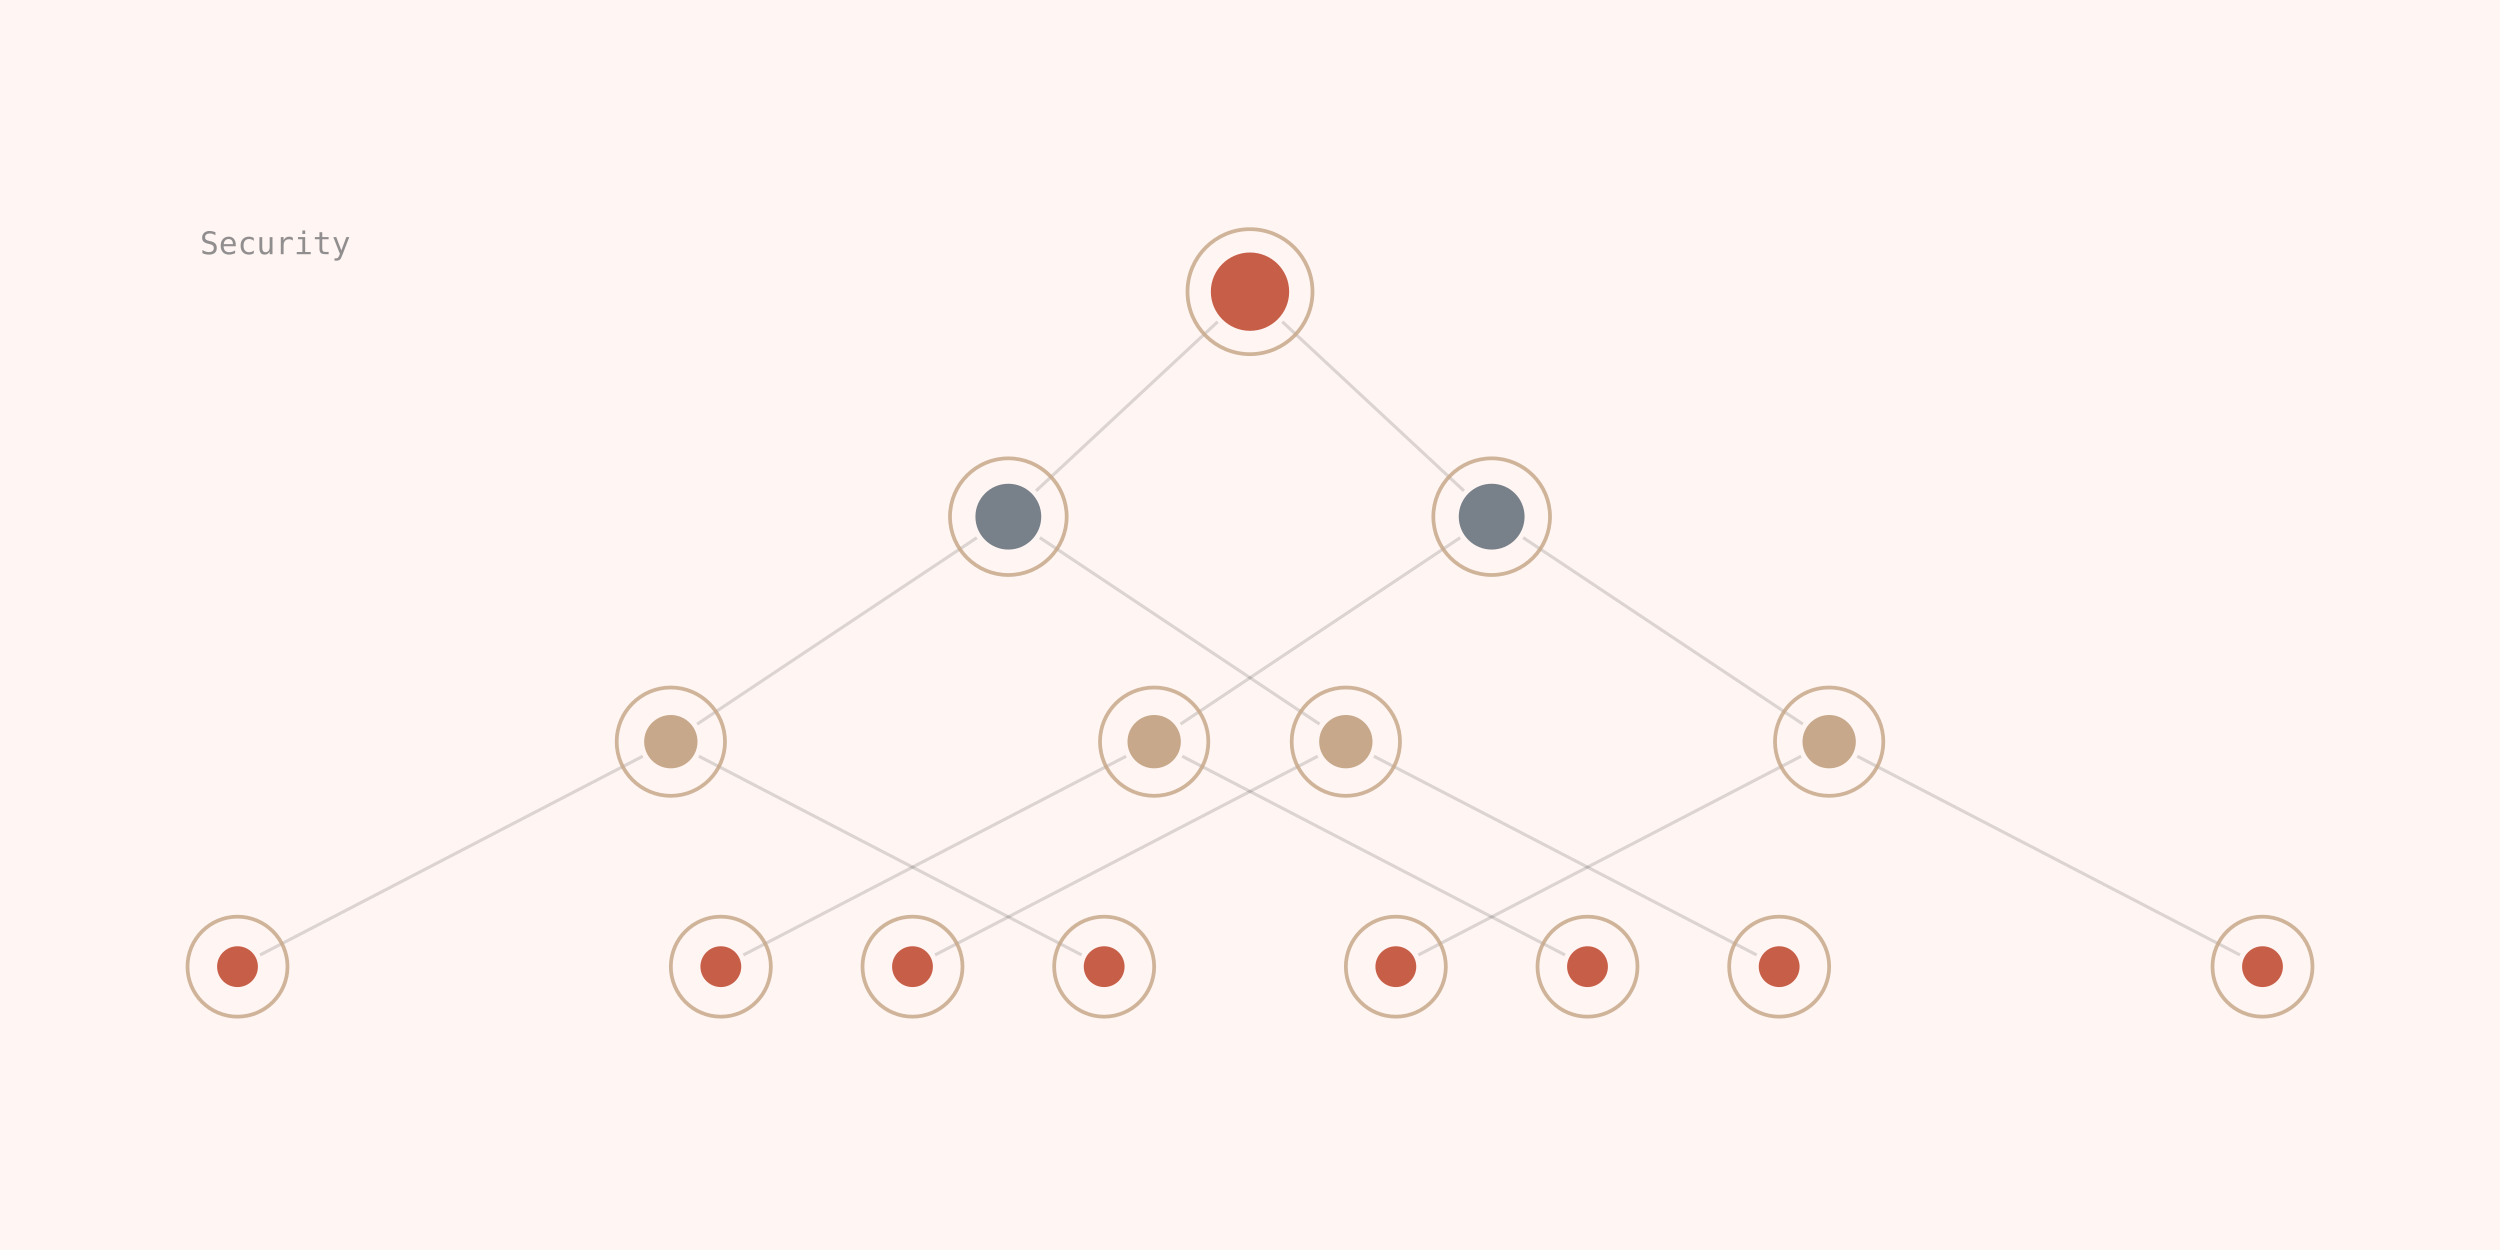
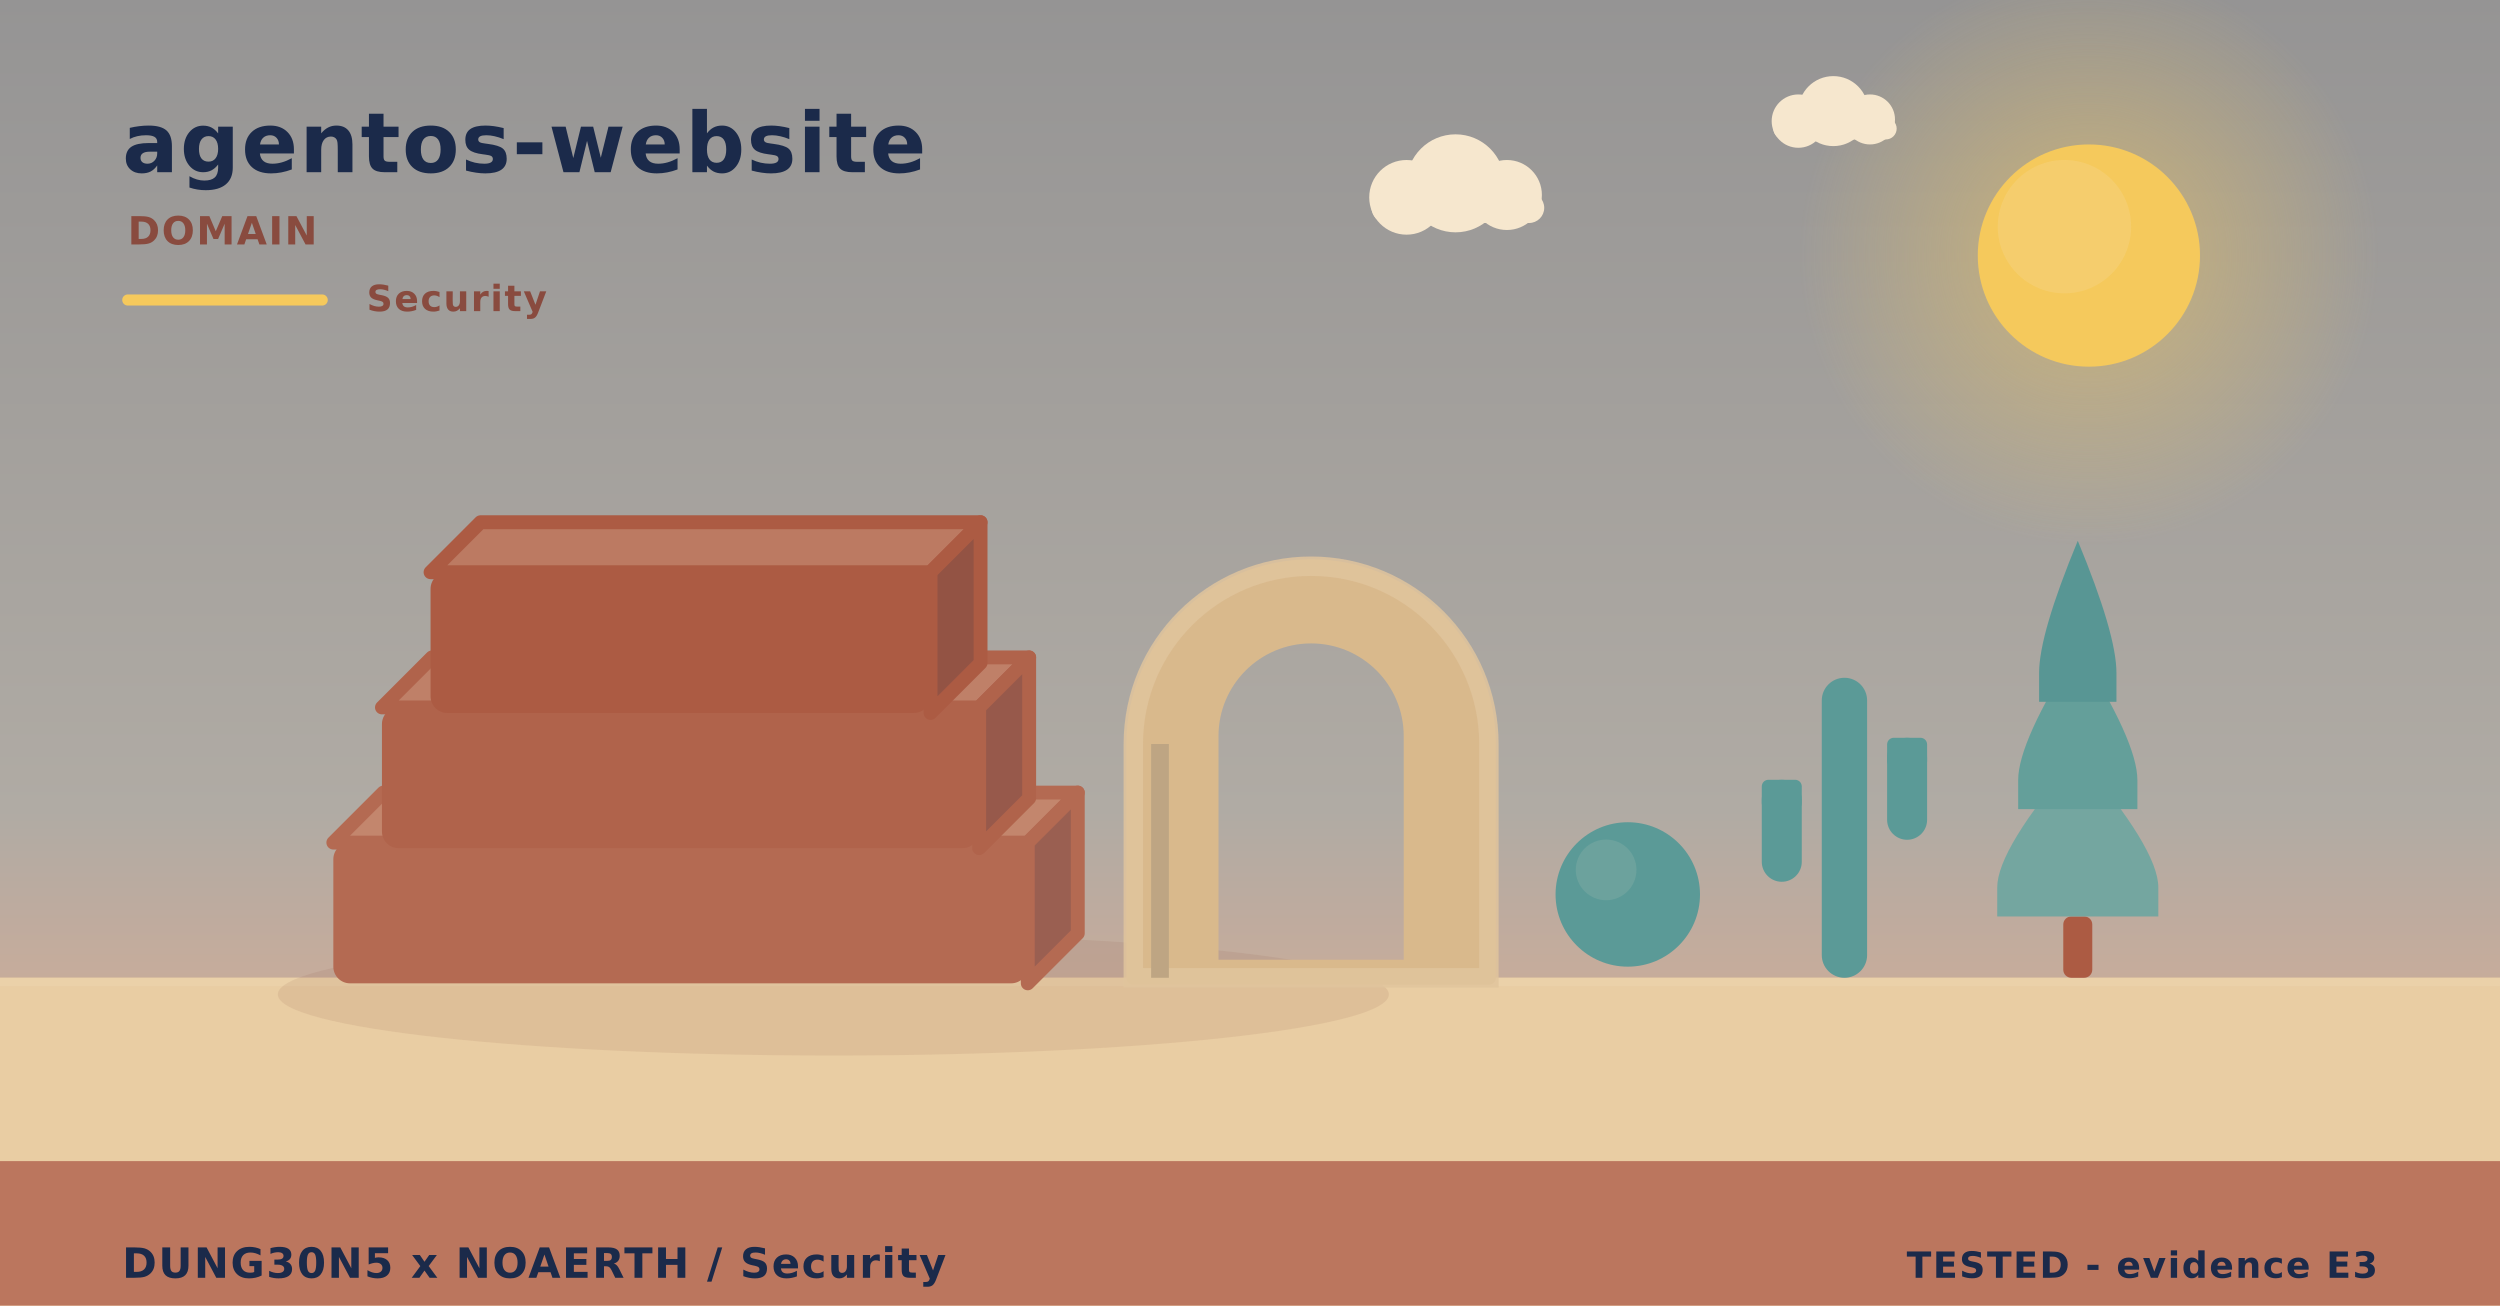
- <svg xmlns="http://www.w3.org/2000/svg" viewBox="0 0 1200 600" width="1200" height="600" role="img" aria-label="agentos-website domain model">
-   <rect width="1200" height="600" fill="#fff5f2" />
-   <defs>
-     <linearGradient id="gd" x1="0" y1="0" x2="1" y2="1">
-       <stop offset="0%" stop-color="#c75f48" />
-       <stop offset="100%" stop-color="#78818a" />
-     </linearGradient>
-   </defs>
-   <line x1="600.00" y1="140.00" x2="716.00" y2="248.00" stroke="rgba(37,40,46,0.300)" stroke-width="1.50" opacity="0.55" />
-   <line x1="600.00" y1="140.00" x2="484.00" y2="248.00" stroke="rgba(37,40,46,0.300)" stroke-width="1.50" opacity="0.55" />
-   <line x1="716.00" y1="248.00" x2="878.00" y2="356.00" stroke="rgba(37,40,46,0.300)" stroke-width="1.50" opacity="0.55" />
-   <line x1="716.00" y1="248.00" x2="554.00" y2="356.00" stroke="rgba(37,40,46,0.300)" stroke-width="1.50" opacity="0.55" />
-   <line x1="484.00" y1="248.00" x2="646.00" y2="356.00" stroke="rgba(37,40,46,0.300)" stroke-width="1.50" opacity="0.55" />
-   <line x1="484.00" y1="248.00" x2="322.00" y2="356.00" stroke="rgba(37,40,46,0.300)" stroke-width="1.50" opacity="0.55" />
-   <line x1="878.00" y1="356.00" x2="1086.00" y2="464.00" stroke="rgba(37,40,46,0.300)" stroke-width="1.50" opacity="0.55" />
-   <line x1="878.00" y1="356.00" x2="670.00" y2="464.00" stroke="rgba(37,40,46,0.300)" stroke-width="1.50" opacity="0.55" />
-   <line x1="554.00" y1="356.00" x2="762.00" y2="464.00" stroke="rgba(37,40,46,0.300)" stroke-width="1.50" opacity="0.55" />
-   <line x1="554.00" y1="356.00" x2="346.00" y2="464.00" stroke="rgba(37,40,46,0.300)" stroke-width="1.50" opacity="0.55" />
-   <line x1="646.00" y1="356.00" x2="854.00" y2="464.00" stroke="rgba(37,40,46,0.300)" stroke-width="1.50" opacity="0.55" />
-   <line x1="646.00" y1="356.00" x2="438.00" y2="464.00" stroke="rgba(37,40,46,0.300)" stroke-width="1.50" opacity="0.55" />
-   <line x1="322.00" y1="356.00" x2="530.00" y2="464.00" stroke="rgba(37,40,46,0.300)" stroke-width="1.50" opacity="0.55" />
-   <line x1="322.00" y1="356.00" x2="114.00" y2="464.00" stroke="rgba(37,40,46,0.300)" stroke-width="1.50" opacity="0.55" />
-   <circle cx="600.00" cy="140.00" r="20.00" fill="#c75f48" opacity="1.00" stroke="#fff5f2" stroke-width="2.40" />
+ <svg xmlns="http://www.w3.org/2000/svg" width="900" height="470" viewBox="0 0 900 470" role="img" aria-label="agentos-website - the problem it addresses">
+   <linearGradient id="skym" x1="0" y1="0" x2="0" y2="1">
+     <stop offset="0" stop-color="#959494" />
+     <stop offset="0.62" stop-color="#b0aba4" />
+     <stop offset="1" stop-color="#f3ad8a" />
+   </linearGradient>
+   <rect width="900" height="470" fill="url(#skym)" />
+   <radialGradient id="sunm">
+     <stop offset="0.35" stop-color="#f5c95c" stop-opacity="0.34" />
+     <stop offset="1" stop-color="#f5c95c" stop-opacity="0" />
+   </radialGradient>
+   <circle cx="752" cy="92" r="104" fill="url(#sunm)" />
+   <circle cx="752" cy="92" r="40" fill="#f5c95c" />
+   <circle cx="743.2" cy="81.6" r="24" fill="#f5d27e" opacity="0.5" />
  <g>
-     <circle cx="600.00" cy="140.00" r="30.00" fill="none" stroke="#c7a88a" stroke-width="1.80" opacity="0.85" />
-     <animate attributeName="opacity" values="0.25;1.0;0.25" dur="7.937s" begin="0.0s" repeatCount="indefinite" />
+     <circle cx="524" cy="66" r="17.64" fill="#f6e7ce" />
+     <circle cx="506.36" cy="71.04" r="13.44" fill="#f6e7ce" />
+     <circle cx="542.48" cy="70.2" r="12.6" fill="#f6e7ce" />
+     <rect x="493.76" y="69.36" width="62.16" height="10.92" rx="5.46" fill="#f6e7ce" />
+     <animateTransform attributeName="transform" type="translate" values="0 0;24 0;0 0" dur="36s" begin="0s" repeatCount="indefinite" />
  </g>
-   <circle cx="716.00" cy="248.00" r="17.00" fill="#78818a" opacity="1.00" stroke="#fff5f2" stroke-width="2.40" />
  <g>
-     <circle cx="716.00" cy="248.00" r="28.00" fill="none" stroke="#c7a88a" stroke-width="1.80" opacity="0.85" />
-     <animate attributeName="opacity" values="0.25;1.0;0.25" dur="7.937s" begin="0.5s" repeatCount="indefinite" />
+     <circle cx="660" cy="40" r="12.6" fill="#f6e7ce" />
+     <circle cx="647.4" cy="43.6" r="9.6" fill="#f6e7ce" />
+     <circle cx="673.2" cy="43" r="9" fill="#f6e7ce" />
+     <rect x="638.4" y="42.4" width="44.4" height="7.8" rx="3.9" fill="#f6e7ce" />
+     <animateTransform attributeName="transform" type="translate" values="0 0;-18 0;0 0" dur="46s" begin="3s" repeatCount="indefinite" />
  </g>
-   <circle cx="484.00" cy="248.00" r="17.00" fill="#78818a" opacity="1.00" stroke="#fff5f2" stroke-width="2.40" />
-   <g>
-     <circle cx="484.00" cy="248.00" r="28.00" fill="none" stroke="#c7a88a" stroke-width="1.80" opacity="0.85" />
-     <animate attributeName="opacity" values="0.25;1.0;0.25" dur="7.937s" begin="0.62s" repeatCount="indefinite" />
-   </g>
-   <circle cx="878.00" cy="356.00" r="14.00" fill="#c7a88a" opacity="1.00" stroke="#fff5f2" stroke-width="2.40" />
-   <g>
-     <circle cx="878.00" cy="356.00" r="26.00" fill="none" stroke="#c7a88a" stroke-width="1.80" opacity="0.85" />
-     <animate attributeName="opacity" values="0.25;1.0;0.25" dur="7.937s" begin="1.0s" repeatCount="indefinite" />
-   </g>
-   <circle cx="554.00" cy="356.00" r="14.00" fill="#c7a88a" opacity="1.00" stroke="#fff5f2" stroke-width="2.40" />
-   <g>
-     <circle cx="554.00" cy="356.00" r="26.00" fill="none" stroke="#c7a88a" stroke-width="1.80" opacity="0.85" />
-     <animate attributeName="opacity" values="0.25;1.0;0.25" dur="7.937s" begin="1.12s" repeatCount="indefinite" />
-   </g>
-   <circle cx="646.00" cy="356.00" r="14.00" fill="#c7a88a" opacity="1.00" stroke="#fff5f2" stroke-width="2.40" />
-   <g>
-     <circle cx="646.00" cy="356.00" r="26.00" fill="none" stroke="#c7a88a" stroke-width="1.80" opacity="0.85" />
-     <animate attributeName="opacity" values="0.25;1.0;0.25" dur="7.937s" begin="1.24s" repeatCount="indefinite" />
-   </g>
-   <circle cx="322.00" cy="356.00" r="14.00" fill="#c7a88a" opacity="1.00" stroke="#fff5f2" stroke-width="2.40" />
-   <g>
-     <circle cx="322.00" cy="356.00" r="26.00" fill="none" stroke="#c7a88a" stroke-width="1.80" opacity="0.85" />
-     <animate attributeName="opacity" values="0.25;1.0;0.25" dur="7.937s" begin="1.36s" repeatCount="indefinite" />
-   </g>
-   <circle cx="1086.00" cy="464.00" r="11.00" fill="#c75f48" opacity="1.00" stroke="#fff5f2" stroke-width="2.40" />
-   <g>
-     <circle cx="1086.00" cy="464.00" r="24.00" fill="none" stroke="#c7a88a" stroke-width="1.80" opacity="0.85" />
-     <animate attributeName="opacity" values="0.25;1.0;0.25" dur="7.937s" begin="1.5s" repeatCount="indefinite" />
-   </g>
-   <circle cx="670.00" cy="464.00" r="11.00" fill="#c75f48" opacity="1.00" stroke="#fff5f2" stroke-width="2.40" />
-   <g>
-     <circle cx="670.00" cy="464.00" r="24.00" fill="none" stroke="#c7a88a" stroke-width="1.80" opacity="0.85" />
-     <animate attributeName="opacity" values="0.25;1.0;0.25" dur="7.937s" begin="1.62s" repeatCount="indefinite" />
-   </g>
-   <circle cx="762.00" cy="464.00" r="11.00" fill="#c75f48" opacity="1.00" stroke="#fff5f2" stroke-width="2.40" />
-   <g>
-     <circle cx="762.00" cy="464.00" r="24.00" fill="none" stroke="#c7a88a" stroke-width="1.80" opacity="0.85" />
-     <animate attributeName="opacity" values="0.25;1.0;0.25" dur="7.937s" begin="1.74s" repeatCount="indefinite" />
-   </g>
-   <circle cx="346.00" cy="464.00" r="11.00" fill="#c75f48" opacity="1.00" stroke="#fff5f2" stroke-width="2.40" />
-   <g>
-     <circle cx="346.00" cy="464.00" r="24.00" fill="none" stroke="#c7a88a" stroke-width="1.80" opacity="0.85" />
-     <animate attributeName="opacity" values="0.25;1.0;0.25" dur="7.937s" begin="1.86s" repeatCount="indefinite" />
-   </g>
-   <circle cx="854.00" cy="464.00" r="11.00" fill="#c75f48" opacity="1.00" stroke="#fff5f2" stroke-width="2.40" />
-   <g>
-     <circle cx="854.00" cy="464.00" r="24.00" fill="none" stroke="#c7a88a" stroke-width="1.80" opacity="0.85" />
-     <animate attributeName="opacity" values="0.25;1.0;0.25" dur="7.937s" begin="1.98s" repeatCount="indefinite" />
-   </g>
-   <circle cx="438.00" cy="464.00" r="11.00" fill="#c75f48" opacity="1.00" stroke="#fff5f2" stroke-width="2.40" />
-   <g>
-     <circle cx="438.00" cy="464.00" r="24.00" fill="none" stroke="#c7a88a" stroke-width="1.80" opacity="0.85" />
-     <animate attributeName="opacity" values="0.25;1.0;0.25" dur="7.937s" begin="2.1s" repeatCount="indefinite" />
-   </g>
-   <circle cx="530.00" cy="464.00" r="11.00" fill="#c75f48" opacity="1.00" stroke="#fff5f2" stroke-width="2.40" />
-   <g>
-     <circle cx="530.00" cy="464.00" r="24.00" fill="none" stroke="#c7a88a" stroke-width="1.80" opacity="0.85" />
-     <animate attributeName="opacity" values="0.25;1.0;0.25" dur="7.937s" begin="2.22s" repeatCount="indefinite" />
-   </g>
-   <circle cx="114.00" cy="464.00" r="11.00" fill="#c75f48" opacity="1.00" stroke="#fff5f2" stroke-width="2.40" />
-   <g>
-     <circle cx="114.00" cy="464.00" r="24.00" fill="none" stroke="#c7a88a" stroke-width="1.80" opacity="0.85" />
-     <animate attributeName="opacity" values="0.25;1.0;0.25" dur="7.937s" begin="2.34s" repeatCount="indefinite" />
-   </g>
-   <text x="96" y="122" font-family="ui-monospace,Menlo,monospace" font-size="15" fill="rgba(37,40,46,0.500)">Security</text>
+   <rect x="0" y="352" width="900" height="118" fill="#e9cda3" />
+   <rect x="0" y="352" width="900" height="3" fill="#ebd1a9" />
+   <text x="44" y="62" font-family="Verdana,DejaVu Sans,sans-serif" font-size="30" font-weight="700" letter-spacing="0.6" fill="#1b2a4a" text-anchor="start">agentos-website</text>
+   <text x="46" y="88" font-family="Verdana,DejaVu Sans,sans-serif" font-size="14" font-weight="700" letter-spacing="0.6" fill="#894b3f" text-anchor="start">DOMAIN</text>
+   <rect x="44" y="106" width="74" height="4" rx="2" fill="#f5c95c" />
+   <text x="132" y="112" font-family="Verdana,DejaVu Sans,sans-serif" font-size="13" font-weight="700" letter-spacing="0.6" fill="#894b3f" text-anchor="start">Security</text>
+   <ellipse cx="300" cy="358" rx="200" ry="22" fill="rgba(138,90,68,0.11)" />
+   <path d="M120,303.33 L370,303.33 L388,285.33 L138,285.33 Z" fill="#c3866d" stroke="#b46a52" stroke-width="5" stroke-linejoin="round" />
+   <path d="M370,303.33 L388,285.33 L388,336 L370,354 Z" fill="#9a5f51" stroke="#b46a52" stroke-width="5" stroke-linejoin="round" />
+   <rect x="120" y="303.33" width="250" height="50.67" rx="6" fill="#b46a52" />
+   <path d="M137.5,254.67 L352.5,254.67 L370.5,236.67 L155.5,236.67 Z" fill="#bf8068" stroke="#b0634b" stroke-width="5" stroke-linejoin="round" />
+   <path d="M352.5,254.67 L370.5,236.67 L370.5,287.33 L352.5,305.33 Z" fill="#97594b" stroke="#b0634b" stroke-width="5" stroke-linejoin="round" />
+   <rect x="137.5" y="254.67" width="215" height="50.67" rx="6" fill="#b0634b" />
+   <path d="M155,206 L335,206 L353,188 L173,188 Z" fill="#bc7a62" stroke="#ac5b43" stroke-width="5" stroke-linejoin="round" />
+   <path d="M335,206 L353,188 L353,238.67 L335,256.67 Z" fill="#935344" stroke="#ac5b43" stroke-width="5" stroke-linejoin="round" />
+   <rect x="155" y="206" width="180" height="50.67" rx="6" fill="#ac5b43" />
+   <path d="M408,352 L408,267.84 A64,64 0 0 1 536,267.84 L536,352 Z M436.16,348 L436.16,264.97 A35.84,35.84 0 0 1 507.84,264.97 L507.84,348 Z" fill="#d9b98c" fill-rule="evenodd" stroke="#d9b98c" stroke-width="5" stroke-linejoin="round" />
+   <path d="M408,352 L408,267.84 A64,64 0 0 1 536,267.84 L536,352 Z" fill="none" stroke="#e0c49c" stroke-width="7" stroke-linecap="round" opacity="0.85" />
+   <rect x="414.4" y="267.84" width="6.4" height="84.16" fill="#bea583" />
+   <circle cx="586" cy="322" r="26" fill="#5b9a97" />
+   <circle cx="578.2" cy="313.16" r="10.92" fill="#7aa9a2" opacity="0.55" />
+   <rect x="655.84" y="244" width="16.32" height="108" rx="8.16" fill="#5b9a97" />
+   <rect x="634.24" y="280.72" width="14.4" height="36.72" rx="7.2" fill="#5b9a97" />
+   <rect x="634.24" y="280.72" width="14.4" height="10.8" rx="2.4" fill="#5b9a97" />
+   <rect x="679.36" y="265.6" width="14.4" height="36.72" rx="7.2" fill="#5b9a97" />
+   <rect x="679.36" y="265.6" width="14.4" height="10.8" rx="2.4" fill="#5b9a97" />
+   <rect x="742.78" y="329.92" width="10.44" height="22.08" rx="2.9" fill="#ac5b43" />
+   <path d="M748,271.96 Q719,305.58 719,319.49 Q719,329.92 719,329.92 L777,329.92 Q777,329.92 777,319.49 Q777,305.58 748,271.96 Z" fill="#74a6a0" />
+   <path d="M748,233.32 Q726.54,266.94 726.54,280.85 Q726.54,291.28 726.54,291.28 L769.46,291.28 Q769.46,291.28 769.46,280.85 Q769.46,266.94 748,233.32 Z" fill="#649f9a" />
+   <path d="M748,194.68 Q734.08,228.3 734.08,242.21 Q734.08,252.64 734.08,252.64 L761.92,252.64 Q761.92,252.64 761.92,242.21 Q761.92,228.3 748,194.68 Z" fill="#589694" />
+   <rect x="0" y="418" width="900" height="52" rx="0" fill="#b87159" opacity="0.94" />
+   <text x="44" y="460" font-family="Verdana,DejaVu Sans,sans-serif" font-size="15" font-weight="700" letter-spacing="0.6" fill="#1b2a4a" text-anchor="start">DUNG30N5 x NOAERTH  /  Security</text>
+   <text x="856" y="460" font-family="Verdana,DejaVu Sans,sans-serif" font-size="13" font-weight="700" letter-spacing="0.6" fill="#1b2a4a" text-anchor="end">TESTED  -  evidence E3</text>
</svg>
